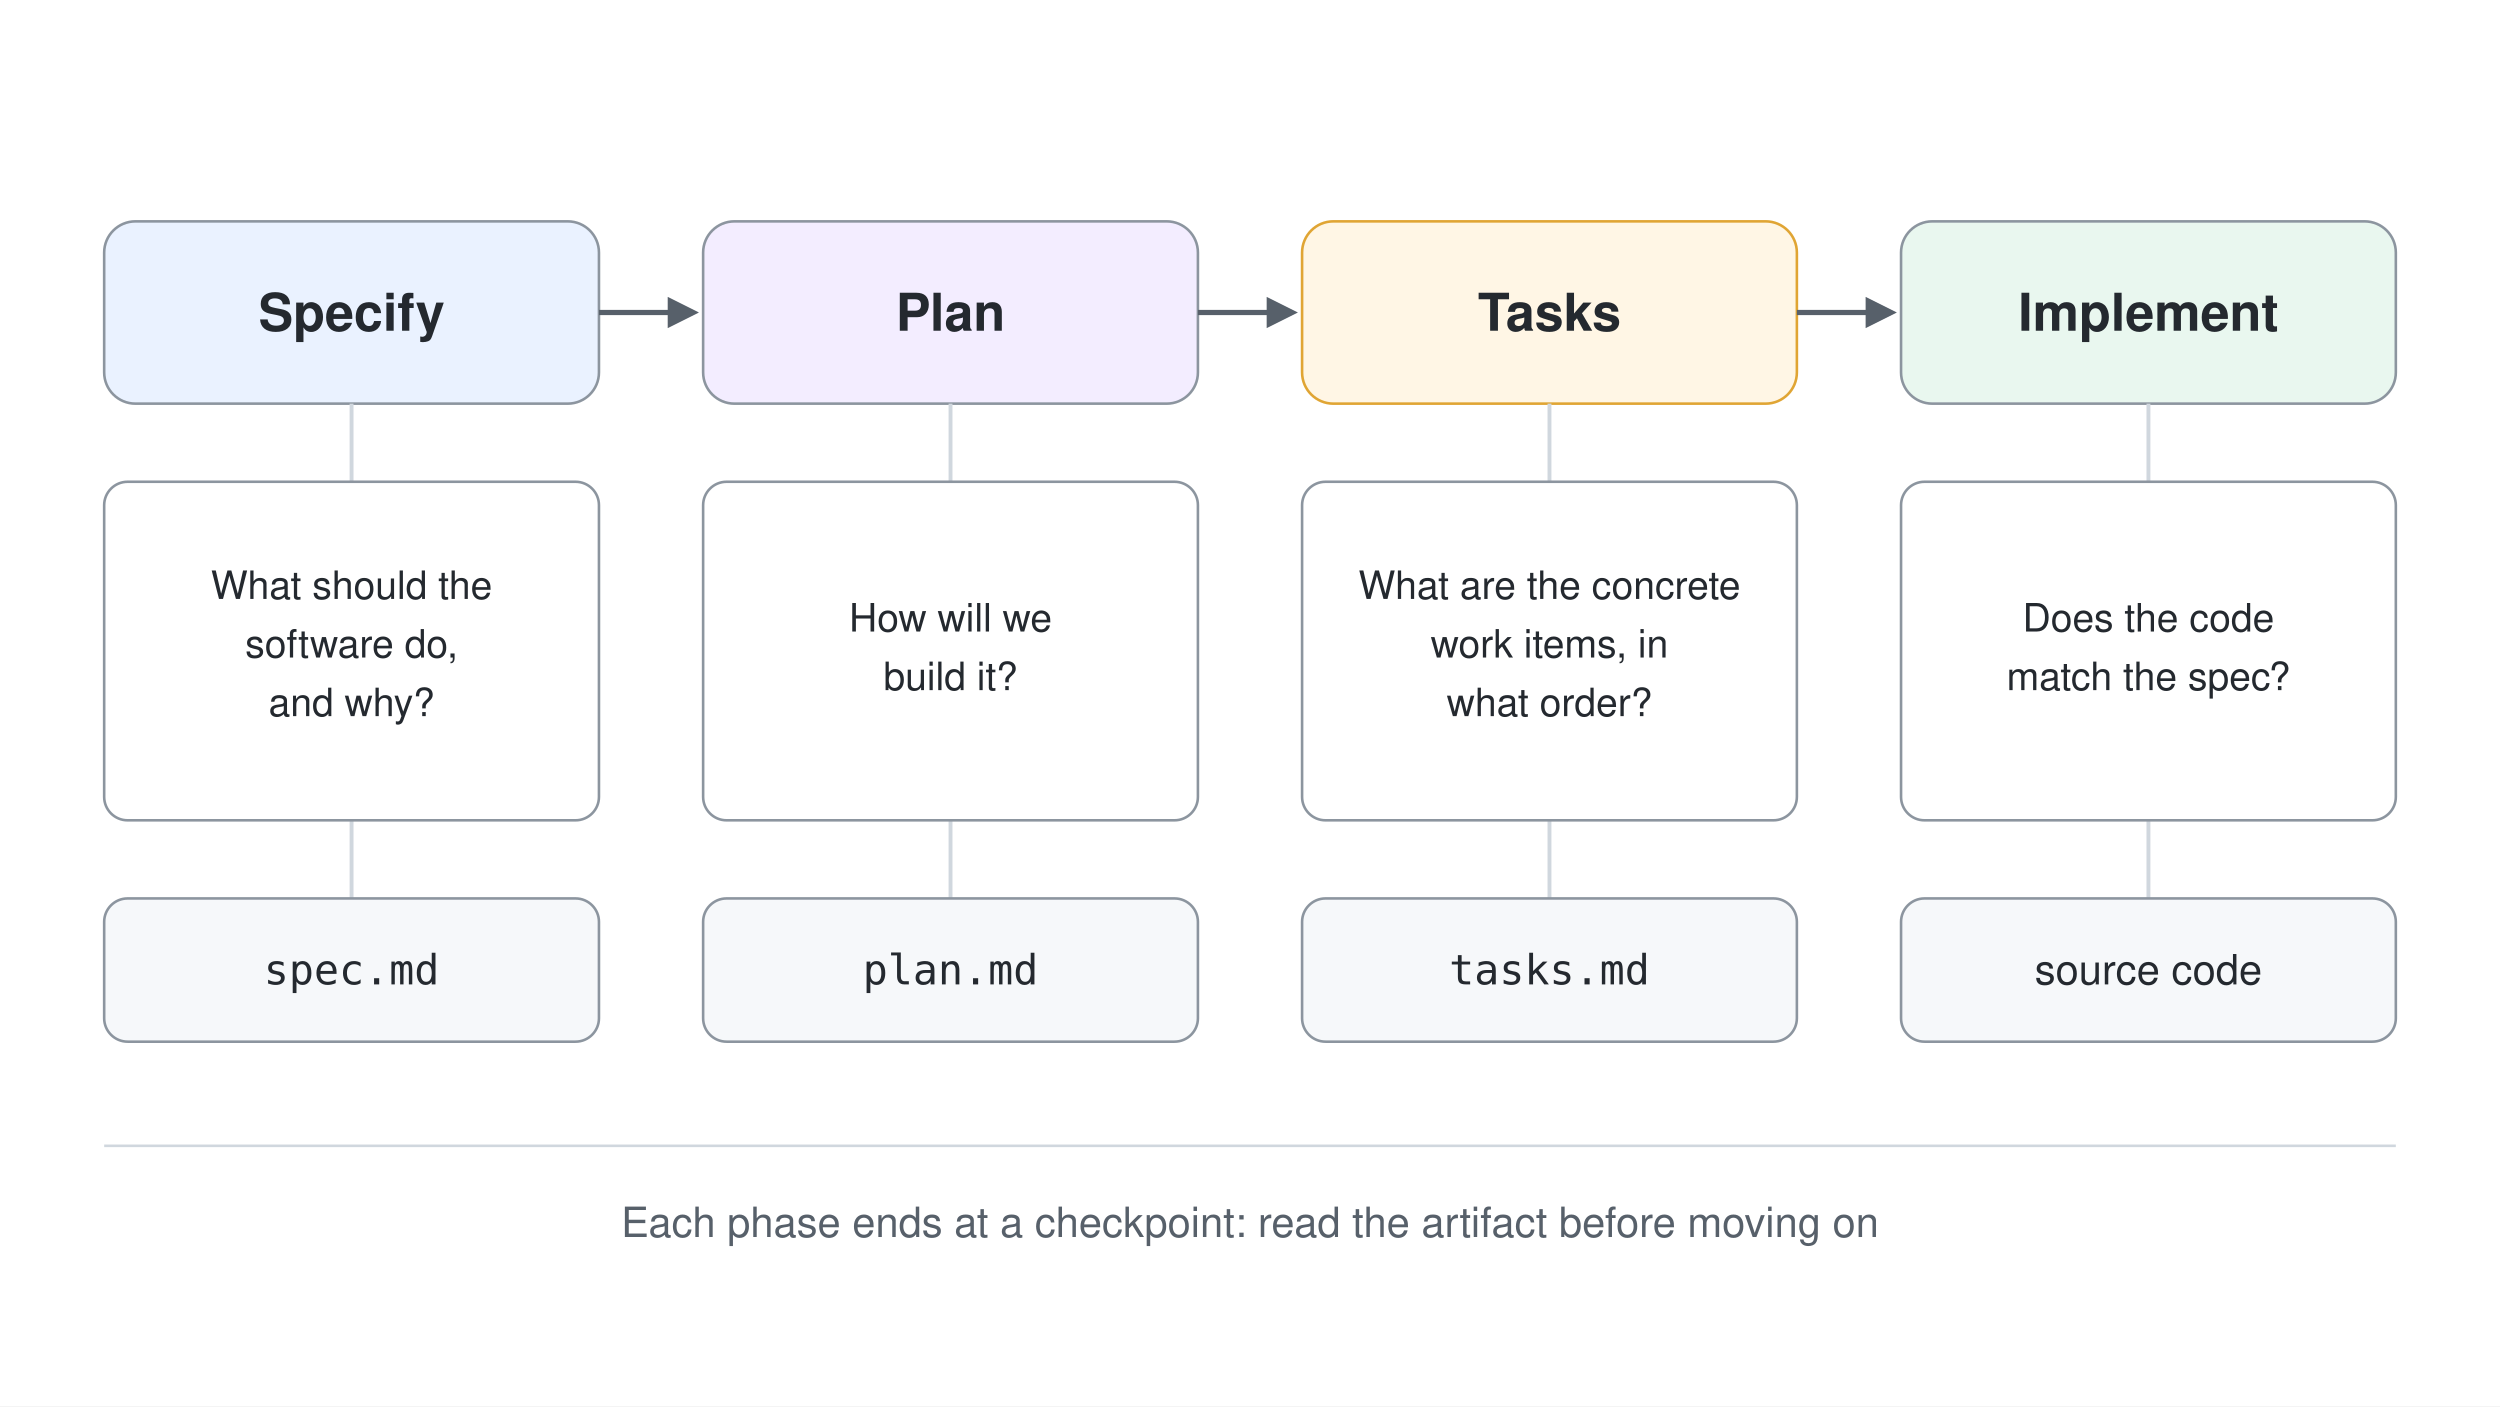
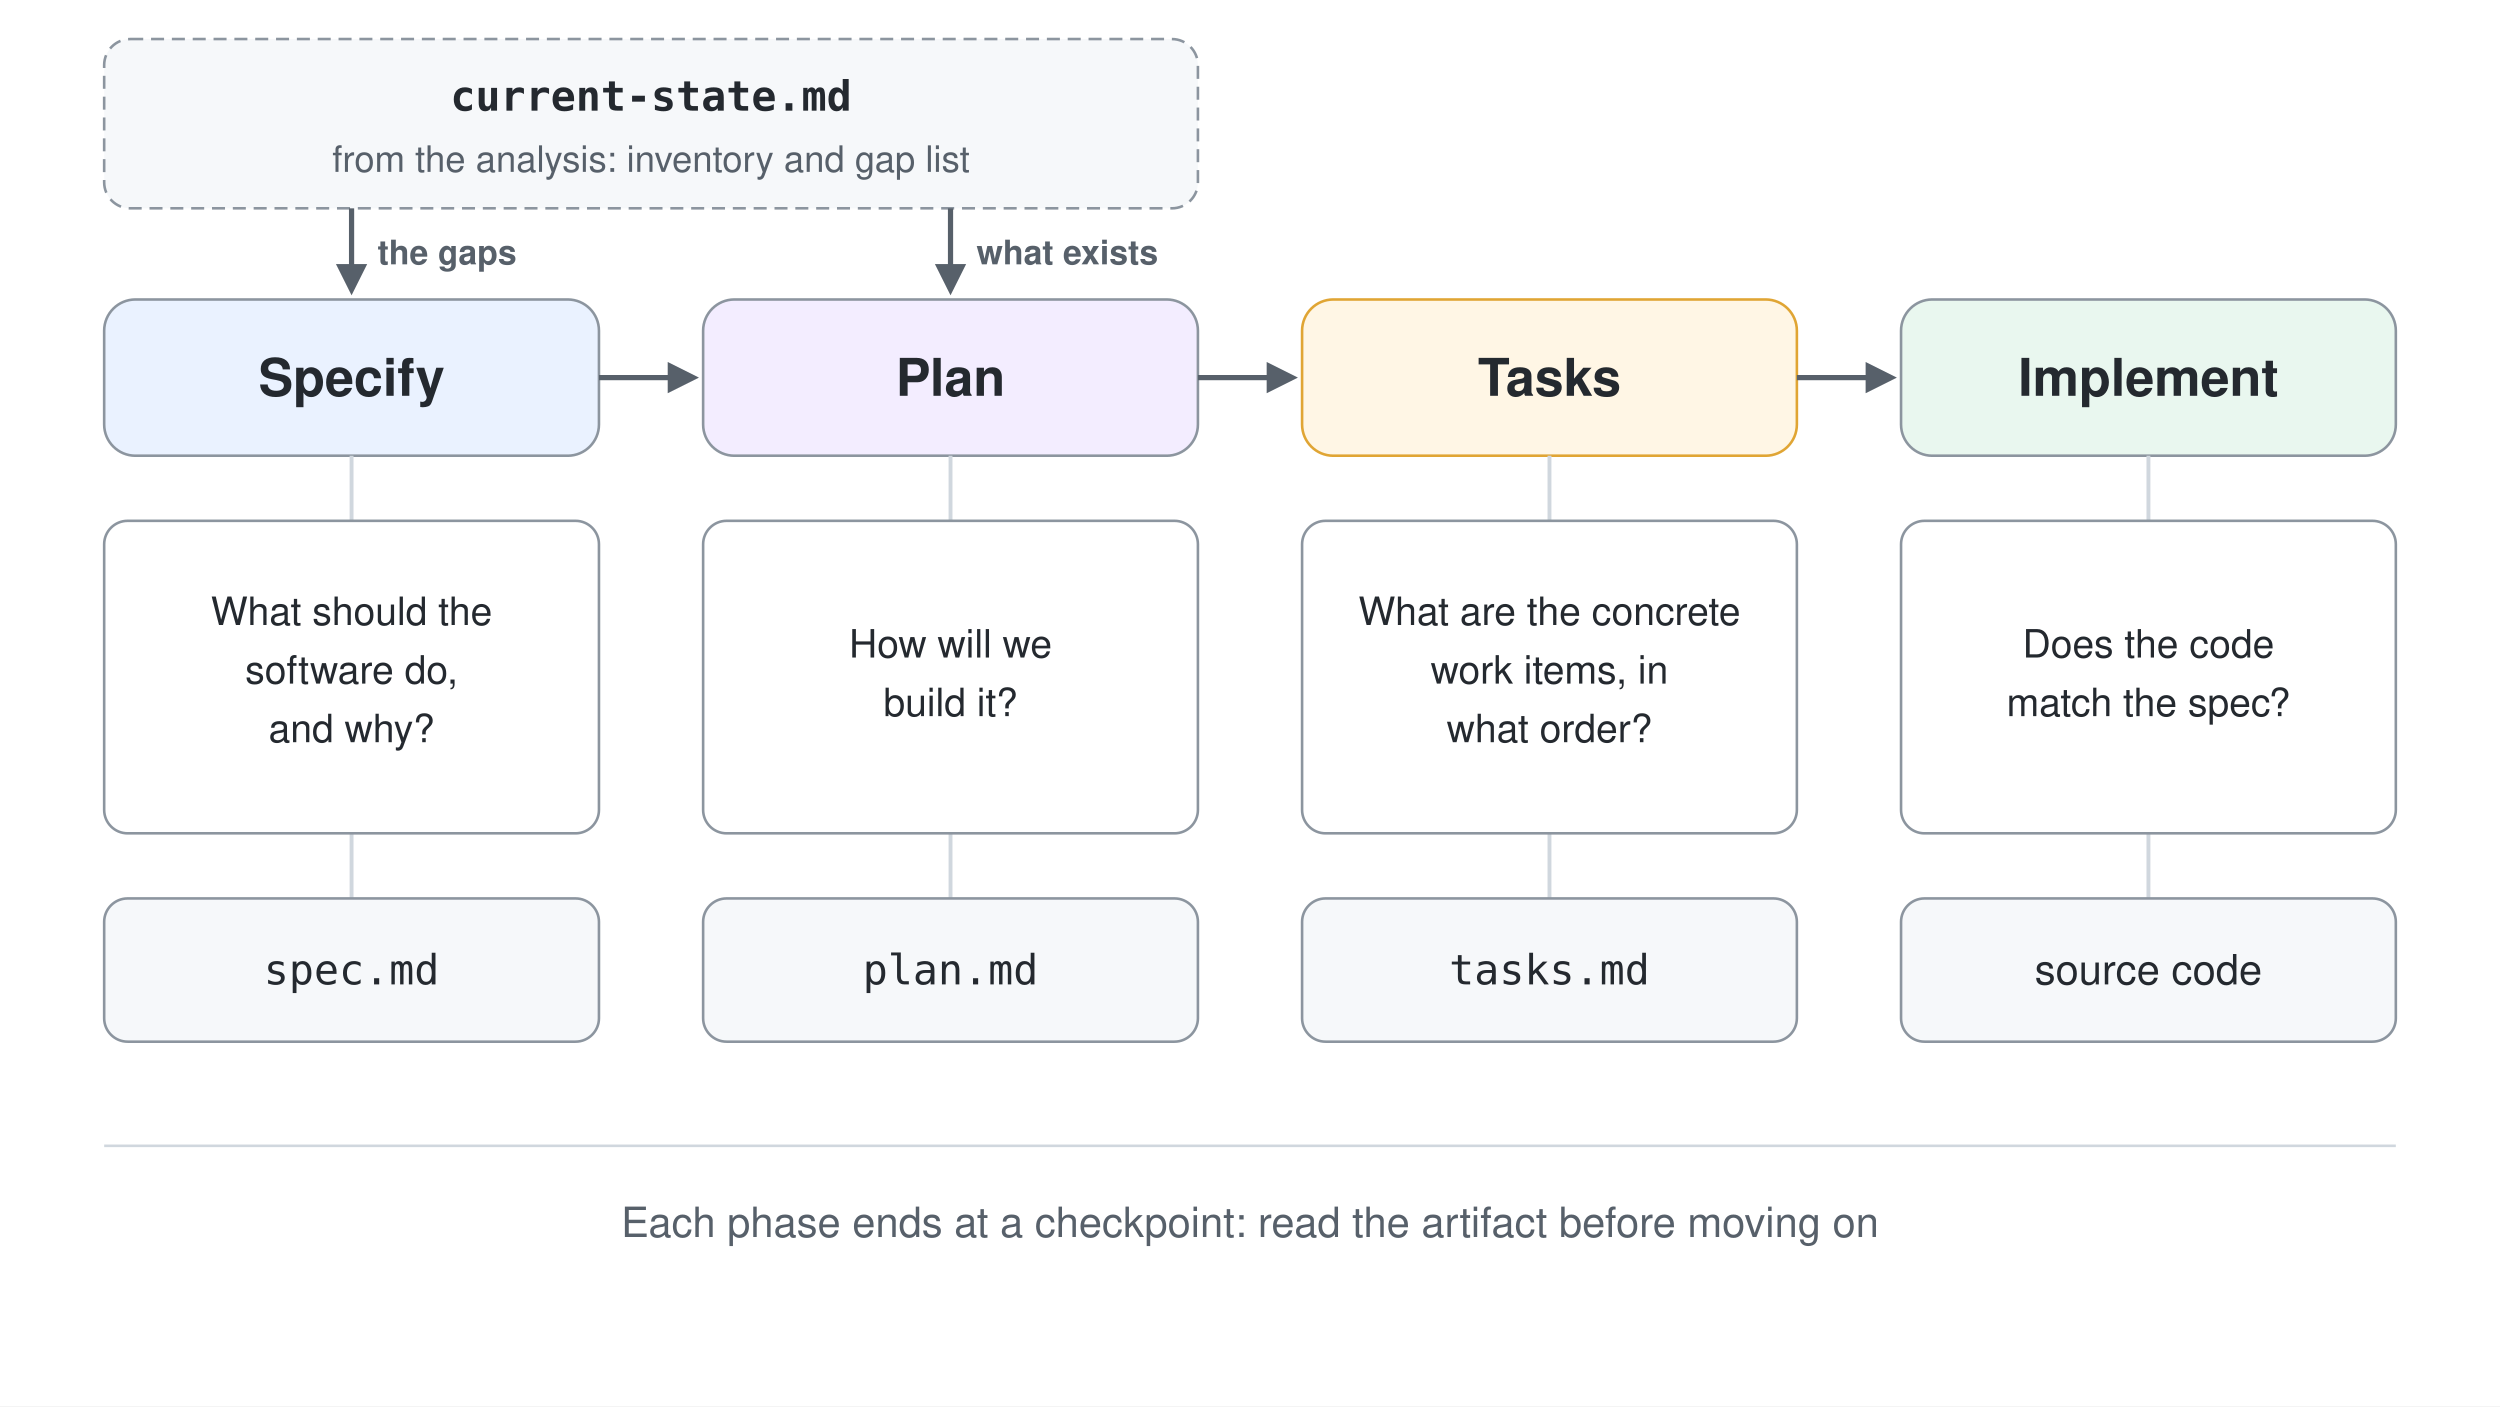
<svg xmlns="http://www.w3.org/2000/svg" viewBox="0 0 1920 1080" width="1920" height="1080" font-family="Segoe UI, Helvetica, Arial, sans-serif">
  <defs>
    <marker id="a" viewBox="0 0 10 10" refX="8" refY="5" markerWidth="6" markerHeight="6" orient="auto">
      <path d="M0,0 L10,5 L0,10 z" fill="#57606a" />
    </marker>
  </defs>
  <rect width="1920" height="1080" fill="#ffffff" />
+   <rect x="80" y="30" width="840" height="130" rx="20" fill="#f6f8fa" stroke="#8c959f" stroke-width="2" stroke-dasharray="10 6" />
+   <text x="500" y="85" text-anchor="middle" font-size="32" font-weight="600" font-family="Consolas, monospace" fill="#24292f">current-state.md</text>
+   <text x="500" y="132" text-anchor="middle" font-size="28" fill="#57606a">from the analysis: inventory and gap list</text>
+   <g stroke="#57606a" stroke-width="4" marker-end="url(#a)">
+     <line x1="270" y1="160" x2="270" y2="222" />
+     <line x1="730" y1="160" x2="730" y2="222" />
+   </g>
+   <g font-size="26" font-weight="600" fill="#57606a">
+     <text x="290" y="203">the gaps</text>
+     <text x="750" y="203">what exists</text>
+   </g>
  <g fill="#24292f" text-anchor="middle" font-size="40" font-weight="600">
-     <rect x="80" y="170" width="380" height="140" rx="24" fill="#eaf2ff" stroke="#8c959f" stroke-width="2" />
-     <text x="270" y="254">Specify</text>
-     <rect x="540" y="170" width="380" height="140" rx="24" fill="#f3edff" stroke="#8c959f" stroke-width="2" />
-     <text x="730" y="254">Plan</text>
-     <rect x="1000" y="170" width="380" height="140" rx="24" fill="#fff6e5" stroke="#e0a534" stroke-width="2" />
-     <text x="1190" y="254">Tasks</text>
-     <rect x="1460" y="170" width="380" height="140" rx="24" fill="#e9f7ef" stroke="#8c959f" stroke-width="2" />
-     <text x="1650" y="254">Implement</text>
+     <rect x="80" y="230" width="380" height="120" rx="24" fill="#eaf2ff" stroke="#8c959f" stroke-width="2" />
+     <text x="270" y="304">Specify</text>
+     <rect x="540" y="230" width="380" height="120" rx="24" fill="#f3edff" stroke="#8c959f" stroke-width="2" />
+     <text x="730" y="304">Plan</text>
+     <rect x="1000" y="230" width="380" height="120" rx="24" fill="#fff6e5" stroke="#e0a534" stroke-width="2" />
+     <text x="1190" y="304">Tasks</text>
+     <rect x="1460" y="230" width="380" height="120" rx="24" fill="#e9f7ef" stroke="#8c959f" stroke-width="2" />
+     <text x="1650" y="304">Implement</text>
  </g>
  <g stroke="#57606a" stroke-width="4" marker-end="url(#a)">
-     <line x1="460" y1="240" x2="532" y2="240" />
-     <line x1="920" y1="240" x2="992" y2="240" />
-     <line x1="1380" y1="240" x2="1452" y2="240" />
+     <line x1="460" y1="290" x2="532" y2="290" />
+     <line x1="920" y1="290" x2="992" y2="290" />
+     <line x1="1380" y1="290" x2="1452" y2="290" />
  </g>
  <g stroke="#d0d7de" stroke-width="3">
-     <line x1="270" y1="310" x2="270" y2="370" />
-     <line x1="730" y1="310" x2="730" y2="370" />
-     <line x1="1190" y1="310" x2="1190" y2="370" />
-     <line x1="1650" y1="310" x2="1650" y2="370" />
-     <line x1="270" y1="630" x2="270" y2="690" />
-     <line x1="730" y1="630" x2="730" y2="690" />
-     <line x1="1190" y1="630" x2="1190" y2="690" />
-     <line x1="1650" y1="630" x2="1650" y2="690" />
+     <line x1="270" y1="350" x2="270" y2="400" />
+     <line x1="730" y1="350" x2="730" y2="400" />
+     <line x1="1190" y1="350" x2="1190" y2="400" />
+     <line x1="1650" y1="350" x2="1650" y2="400" />
+     <line x1="270" y1="640" x2="270" y2="690" />
+     <line x1="730" y1="640" x2="730" y2="690" />
+     <line x1="1190" y1="640" x2="1190" y2="690" />
+     <line x1="1650" y1="640" x2="1650" y2="690" />
  </g>
  <g fill="#24292f" text-anchor="middle" font-size="30">
-     <rect x="80" y="370" width="380" height="260" rx="18" fill="#ffffff" stroke="#8c959f" stroke-width="2" />
-     <text x="270" y="460">What should the</text>
-     <text x="270" y="505">software do,</text>
-     <text x="270" y="550">and why?</text>
-     <rect x="540" y="370" width="380" height="260" rx="18" fill="#ffffff" stroke="#8c959f" stroke-width="2" />
-     <text x="730" y="485">How will we</text>
-     <text x="730" y="530">build it?</text>
-     <rect x="1000" y="370" width="380" height="260" rx="18" fill="#ffffff" stroke="#8c959f" stroke-width="2" />
-     <text x="1190" y="460">What are the concrete</text>
-     <text x="1190" y="505">work items, in</text>
-     <text x="1190" y="550">what order?</text>
-     <rect x="1460" y="370" width="380" height="260" rx="18" fill="#ffffff" stroke="#8c959f" stroke-width="2" />
-     <text x="1650" y="485">Does the code</text>
-     <text x="1650" y="530">match the spec?</text>
+     <rect x="80" y="400" width="380" height="240" rx="18" fill="#ffffff" stroke="#8c959f" stroke-width="2" />
+     <text x="270" y="480">What should the</text>
+     <text x="270" y="525">software do,</text>
+     <text x="270" y="570">and why?</text>
+     <rect x="540" y="400" width="380" height="240" rx="18" fill="#ffffff" stroke="#8c959f" stroke-width="2" />
+     <text x="730" y="505">How will we</text>
+     <text x="730" y="550">build it?</text>
+     <rect x="1000" y="400" width="380" height="240" rx="18" fill="#ffffff" stroke="#8c959f" stroke-width="2" />
+     <text x="1190" y="480">What are the concrete</text>
+     <text x="1190" y="525">work items, in</text>
+     <text x="1190" y="570">what order?</text>
+     <rect x="1460" y="400" width="380" height="240" rx="18" fill="#ffffff" stroke="#8c959f" stroke-width="2" />
+     <text x="1650" y="505">Does the code</text>
+     <text x="1650" y="550">match the spec?</text>
  </g>
  <g fill="#24292f" text-anchor="middle" font-size="32">
    <rect x="80" y="690" width="380" height="110" rx="18" fill="#f6f8fa" stroke="#8c959f" stroke-width="2" />
    <text x="270" y="756" font-family="Consolas, monospace">spec.md</text>
    <rect x="540" y="690" width="380" height="110" rx="18" fill="#f6f8fa" stroke="#8c959f" stroke-width="2" />
    <text x="730" y="756" font-family="Consolas, monospace">plan.md</text>
    <rect x="1000" y="690" width="380" height="110" rx="18" fill="#f6f8fa" stroke="#8c959f" stroke-width="2" />
    <text x="1190" y="756" font-family="Consolas, monospace">tasks.md</text>
    <rect x="1460" y="690" width="380" height="110" rx="18" fill="#f6f8fa" stroke="#8c959f" stroke-width="2" />
    <text x="1650" y="756">source code</text>
  </g>
  <line x1="80" y1="880" x2="1840" y2="880" stroke="#d0d7de" stroke-width="2" />
  <text x="960" y="950" text-anchor="middle" font-size="32" fill="#57606a">Each phase ends at a checkpoint: read the artifact before moving on</text>
</svg>
